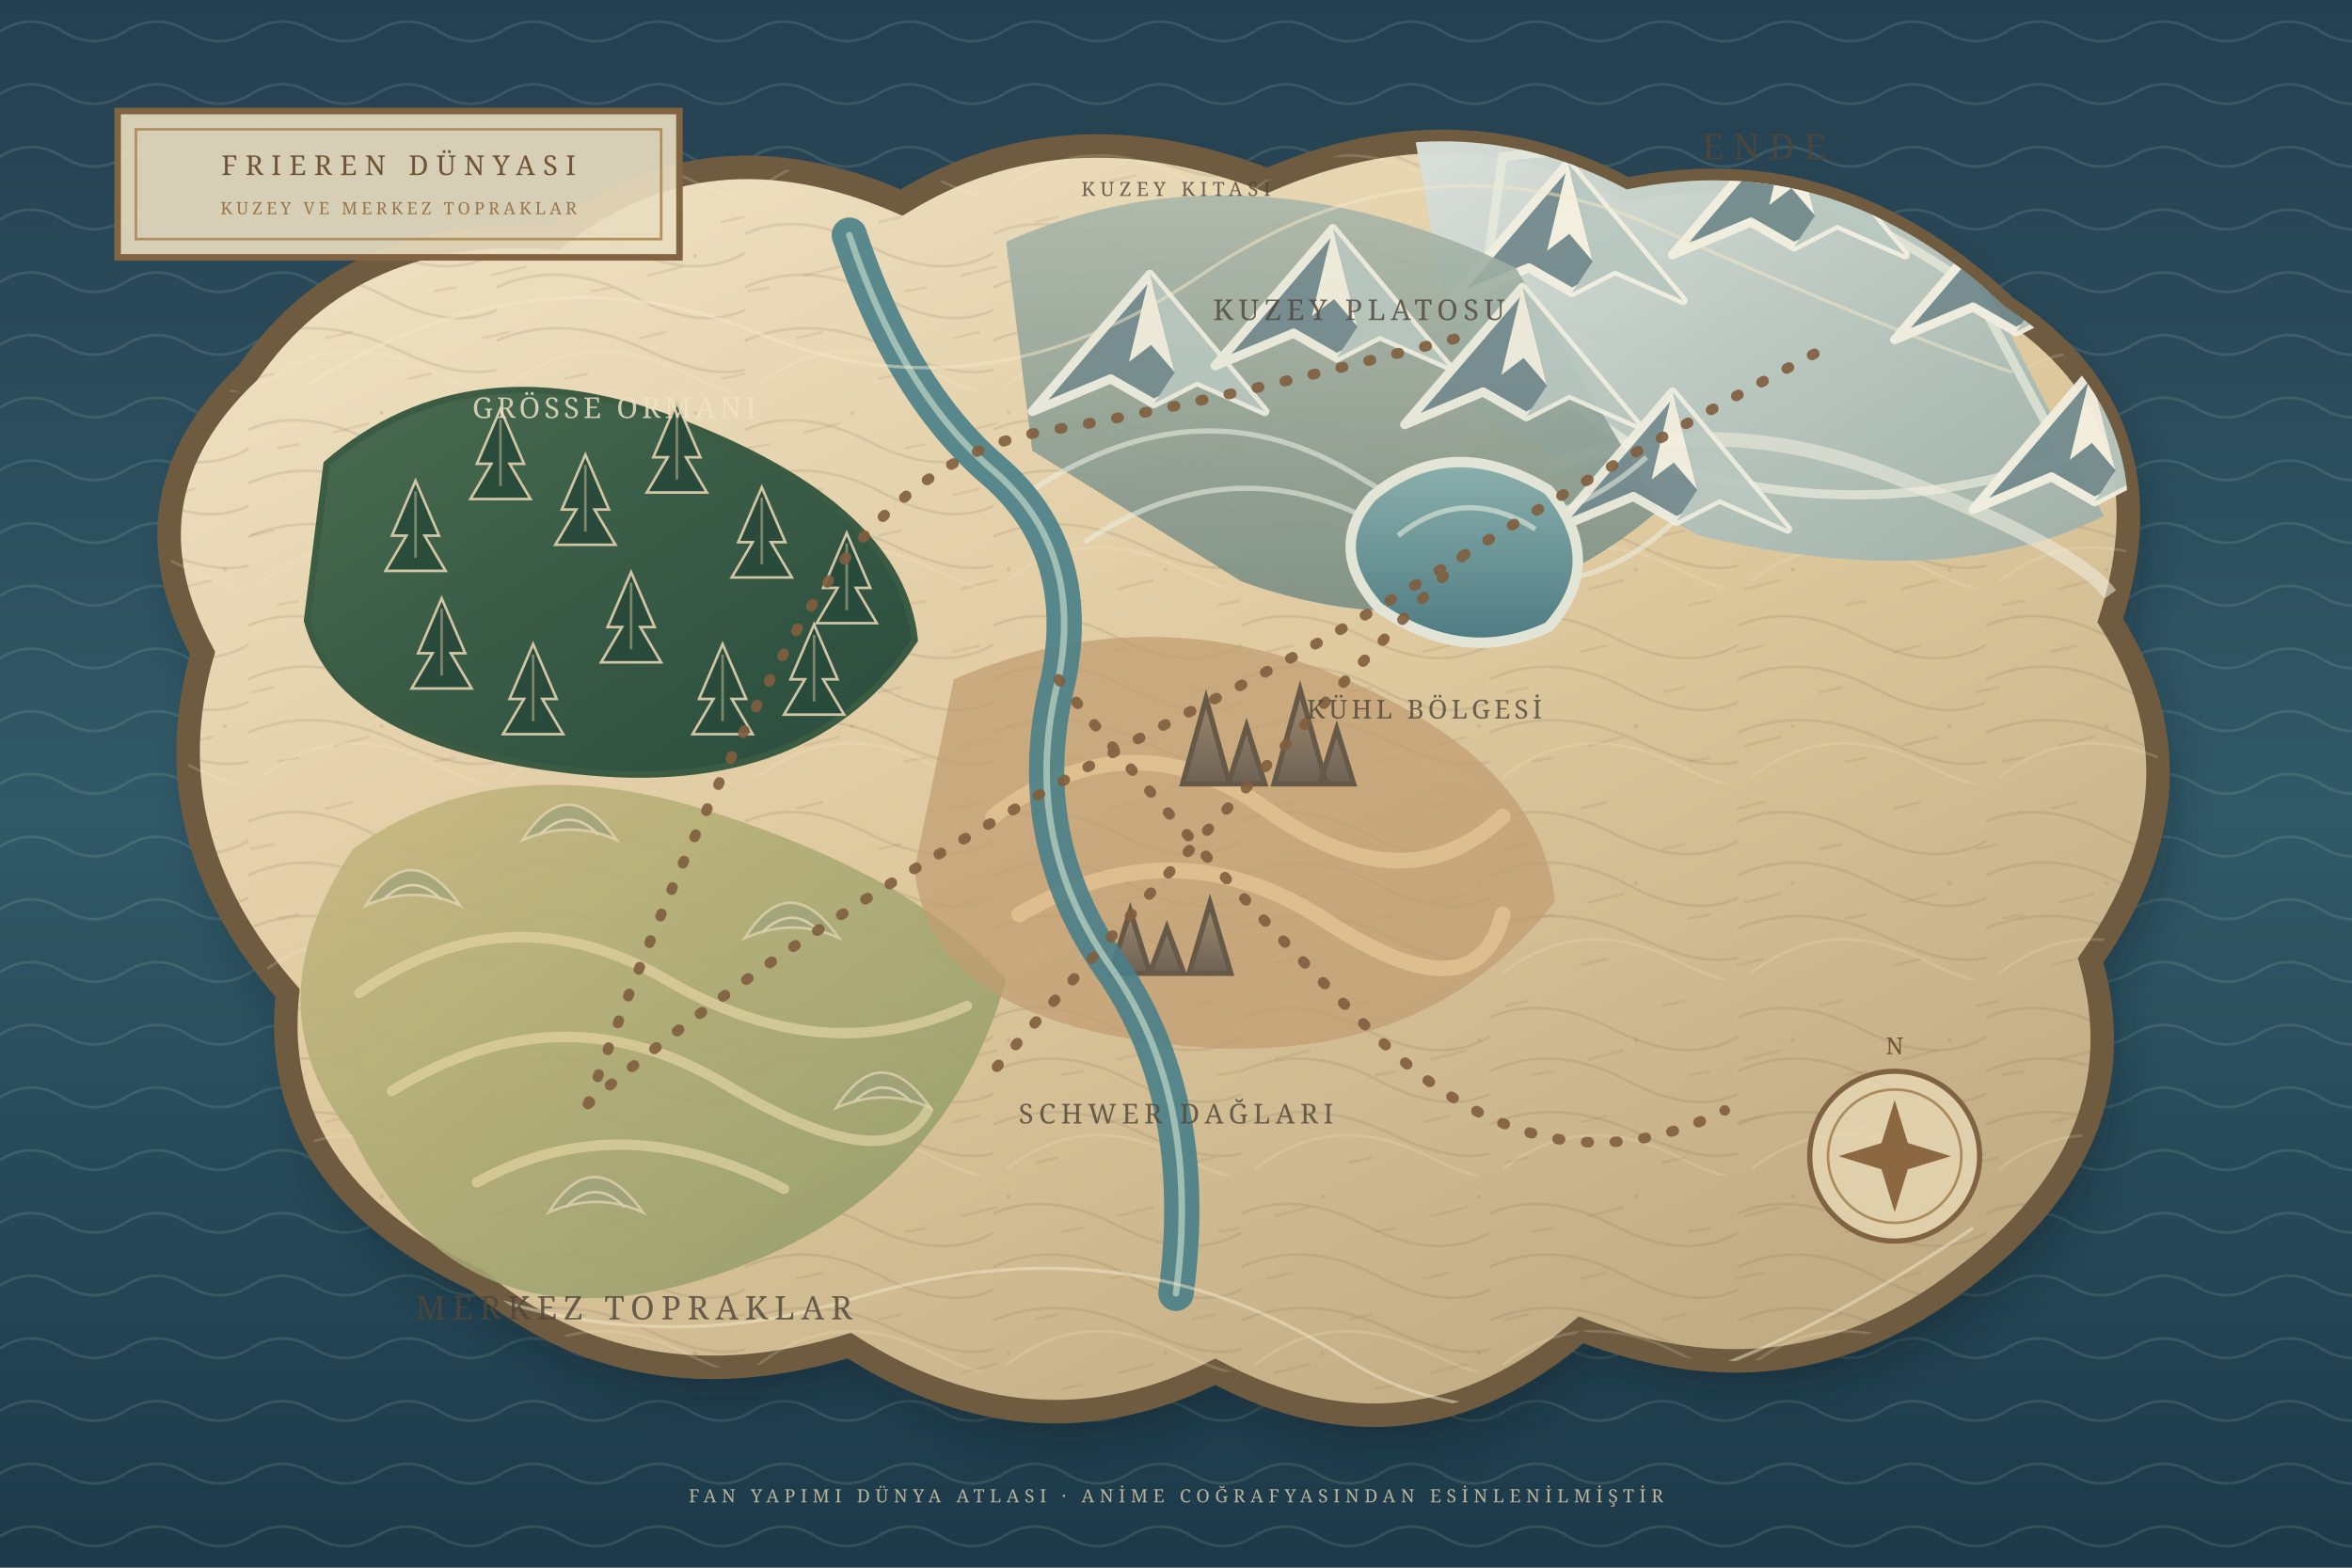
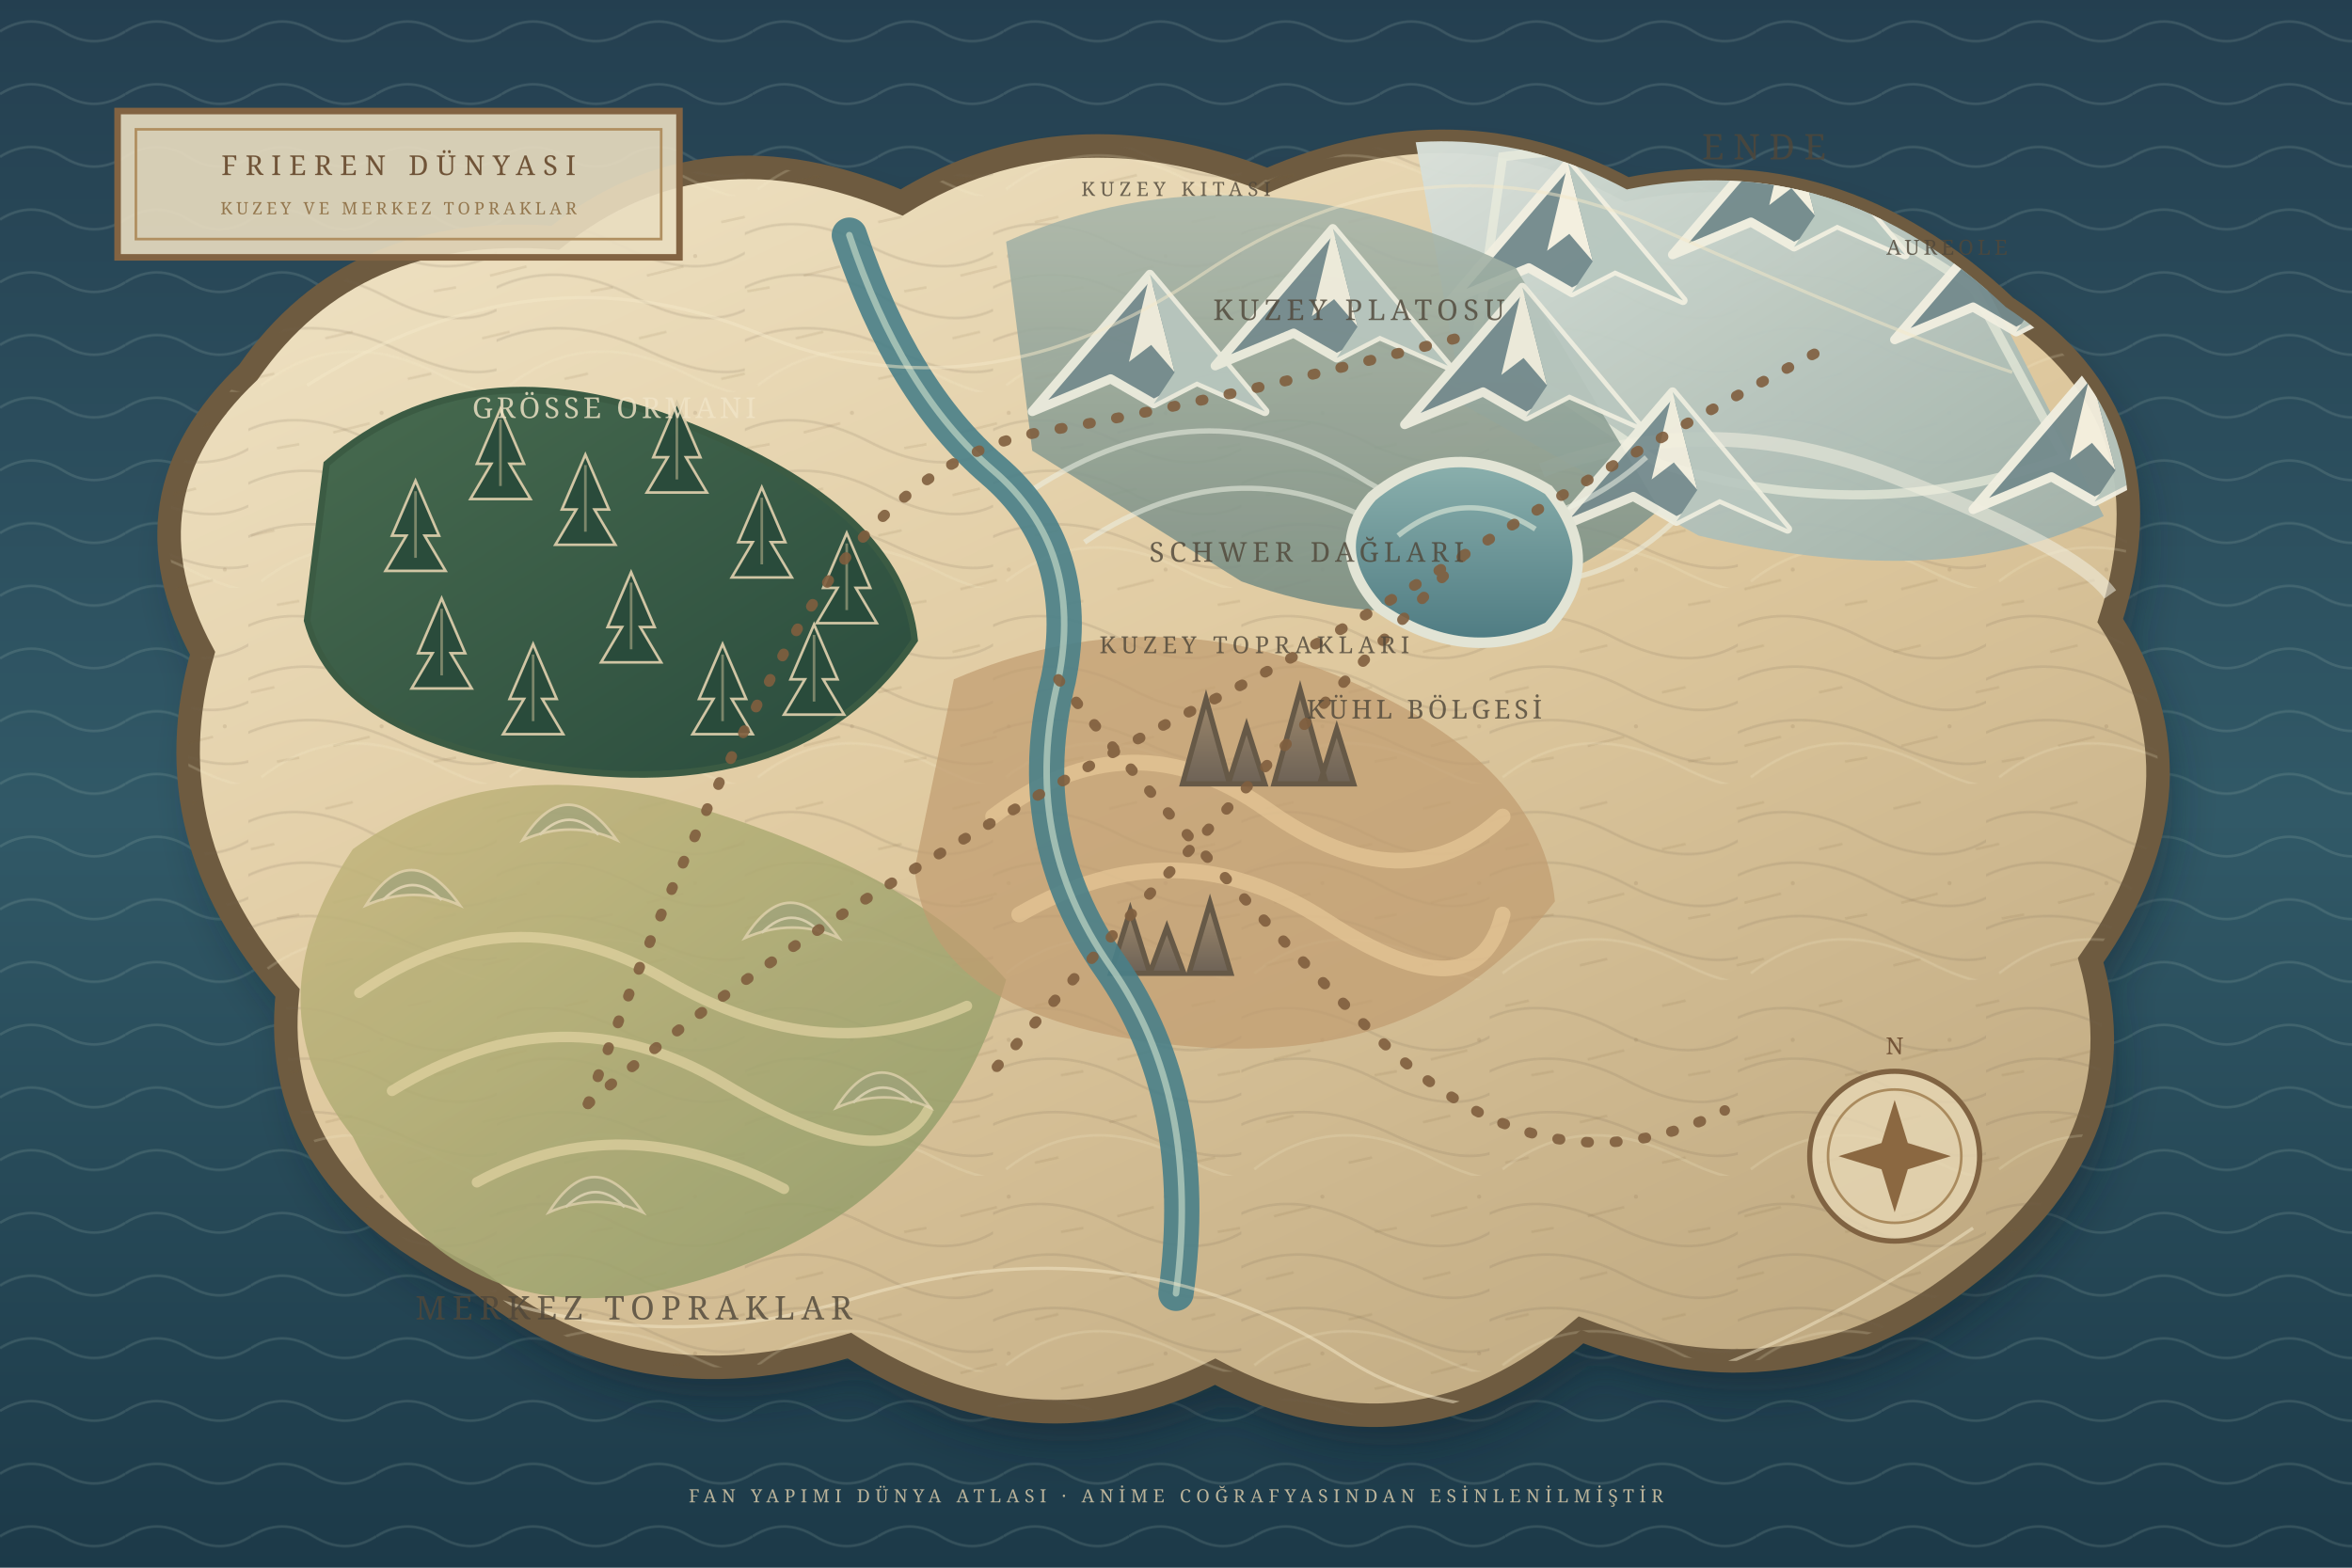
<svg xmlns="http://www.w3.org/2000/svg" viewBox="0 0 1800 1200" role="img" aria-labelledby="map-title map-desc">
  <defs>
    <linearGradient id="sea" x2="0" y2="1">
      <stop stop-color="#243f50" />
      <stop offset=".52" stop-color="#315967" />
      <stop offset="1" stop-color="#1c3948" />
    </linearGradient>
    <linearGradient id="land" x1=".15" y1="0" x2=".86" y2="1">
      <stop stop-color="#eee1c2" />
      <stop offset=".48" stop-color="#dfc99f" />
      <stop offset="1" stop-color="#bda77f" />
    </linearGradient>
    <linearGradient id="northland" x1="0" y1="0" x2="1" y2="1">
      <stop stop-color="#dbe3dc" />
      <stop offset=".55" stop-color="#b7c6bf" />
      <stop offset="1" stop-color="#9eafa8" />
    </linearGradient>
    <linearGradient id="highland" x1="0" y1="0" x2="0" y2="1">
      <stop stop-color="#a8b6aa" />
      <stop offset="1" stop-color="#778d83" />
    </linearGradient>
    <linearGradient id="forest" x1="0" y1="0" x2="1" y2="1">
      <stop stop-color="#486b4f" />
      <stop offset="1" stop-color="#294b3d" />
    </linearGradient>
    <linearGradient id="water" x2="0" y2="1">
      <stop stop-color="#8bb0ad" />
      <stop offset="1" stop-color="#4e7b82" />
    </linearGradient>
    <linearGradient id="golden" x1="0" y1="0" x2="1" y2="1">
      <stop stop-color="#c6b77d" />
      <stop offset="1" stop-color="#8c9a68" />
    </linearGradient>
    <linearGradient id="stone" x2="0" y2="1">
      <stop stop-color="#a18b6d" />
      <stop offset="1" stop-color="#6d6256" />
    </linearGradient>
    <pattern id="paper-grain" width="120" height="120" patternUnits="userSpaceOnUse">
      <path d="M9 19l21-5m42 36 18-4M15 91l28-7m49 19 17-3" stroke="#765d3d" stroke-opacity=".13" stroke-width="2" />
      <circle cx="52" cy="76" r="1.6" fill="#745a3b" opacity=".16" />
    </pattern>
    <pattern id="sea-lines" width="96" height="48" patternUnits="userSpaceOnUse">
      <path d="M0 24q24-15 48 0t48 0" fill="none" stroke="#b4c9bd" stroke-opacity=".16" stroke-width="2" />
    </pattern>
    <pattern id="fine-contours" width="190" height="150" patternUnits="userSpaceOnUse">
      <path d="M-25 45Q25 2 95 38T210 28M-25 85Q35 40 105 77T215 68M-30 128Q35 80 115 118T220 108" fill="none" stroke="#74674f" stroke-opacity=".19" stroke-width="2" />
      <path d="M10 145Q70 98 145 136T230 126" fill="none" stroke="#f8edcf" stroke-opacity=".24" stroke-width="2" />
    </pattern>
    <filter id="land-shadow" x="-15%" y="-15%" width="130%" height="135%">
      <feGaussianBlur stdDeviation="17" />
    </filter>
    <filter id="soft-shadow" x="-30%" y="-30%" width="160%" height="160%">
      <feGaussianBlur stdDeviation="5" />
    </filter>
    <clipPath id="continent">
      <path d="M190 285Q270 170 425 182Q540 90 690 155Q815 78 970 138Q1115 75 1245 145Q1405 112 1535 235Q1665 320 1615 475Q1695 600 1600 735Q1640 875 1500 980Q1370 1080 1210 1018Q1080 1130 930 1050Q790 1120 650 1030Q485 1080 365 980Q205 905 220 760Q115 640 155 500Q90 380 190 285Z" />
    </clipPath>
    <g id="atlas-pine">
      <path d="M0 0l18-42 18 42h-11l16 27H-5L11 0z" fill="#294b3b" stroke="#d8cba9" stroke-width="2" />
      <path d="M18-34v51" stroke="#d7c69e" stroke-opacity=".5" stroke-width="2" />
    </g>
    <g id="atlas-hill">
      <path d="M0 28Q34-26 72 28Q37 12 0 28Z" fill="#9da17b" stroke="#e5d6b5" stroke-width="2" />
      <path d="M13 24Q36 1 58 24" fill="none" stroke="#e8dcc2" stroke-width="2" />
    </g>
    <g id="peak">
      <path d="M0 105L90 0 178 105 126 82 93 99 60 80Z" fill="#738a8d" stroke="#f0eee0" stroke-width="7" stroke-linejoin="round" />
      <path d="M90 0L74 67 91 54 109 75Z" fill="#f4f0df" />
      <path d="M90 0L178 105 126 82 93 99 109 75Z" fill="#b8c7bf" />
    </g>
  </defs>
  <rect width="1800" height="1200" fill="url(#sea)" />
  <rect width="1800" height="1200" fill="url(#sea-lines)" />
  <path d="M190 285Q270 170 425 182Q540 90 690 155Q815 78 970 138Q1115 75 1245 145Q1405 112 1535 235Q1665 320 1615 475Q1695 600 1600 735Q1640 875 1500 980Q1370 1080 1210 1018Q1080 1130 930 1050Q790 1120 650 1030Q485 1080 365 980Q205 905 220 760Q115 640 155 500Q90 380 190 285Z" fill="#111e27" opacity=".42" filter="url(#land-shadow)" transform="translate(10 22)" />
  <path d="M190 285Q270 170 425 182Q540 90 690 155Q815 78 970 138Q1115 75 1245 145Q1405 112 1535 235Q1665 320 1615 475Q1695 600 1600 735Q1640 875 1500 980Q1370 1080 1210 1018Q1080 1130 930 1050Q790 1120 650 1030Q485 1080 365 980Q205 905 220 760Q115 640 155 500Q90 380 190 285Z" fill="url(#land)" stroke="#6e5b40" stroke-width="18" />
  <path d="M190 285Q270 170 425 182Q540 90 690 155Q815 78 970 138Q1115 75 1245 145Q1405 112 1535 235Q1665 320 1615 475Q1695 600 1600 735Q1640 875 1500 980Q1370 1080 1210 1018Q1080 1130 930 1050Q790 1120 650 1030Q485 1080 365 980Q205 905 220 760Q115 640 155 500Q90 380 190 285Z" fill="url(#paper-grain)" opacity=".86" />
  <g clip-path="url(#continent)">
    <rect x="120" y="70" width="1600" height="1050" fill="url(#fine-contours)" opacity=".8" />
    <path d="M1080 90Q1290 65 1515 210L1610 395Q1490 455 1300 410L1120 310Z" fill="url(#northland)" opacity=".96" />
    <path d="M1150 120Q1330 95 1510 220L1580 350Q1430 405 1270 355L1130 260Z" fill="none" stroke="#eef0df" stroke-opacity=".65" stroke-width="7" />
    <g opacity=".95">
      <use href="#peak" x="1110" y="125" />
      <use href="#peak" x="1280" y="90" />
      <use href="#peak" x="1450" y="155" />
      <use href="#peak" x="1510" y="285" />
    </g>
    <path d="M1180 360Q1310 310 1450 365T1615 455" fill="none" stroke="#f0eee0" stroke-width="11" stroke-opacity=".55" />
    <path d="M770 185Q950 105 1160 205L1270 390Q1130 510 950 445L790 345Z" fill="url(#highland)" opacity=".88" />
    <g opacity=".9">
      <use href="#peak" x="790" y="210" />
      <use href="#peak" x="930" y="175" />
      <use href="#peak" x="1075" y="220" />
      <use href="#peak" x="1190" y="300" />
    </g>
    <g fill="none" stroke="#edf0e4" stroke-width="4" stroke-opacity=".55">
      <path d="M790 375Q920 290 1040 365T1260 350" />
      <path d="M830 415Q950 335 1070 410T1280 400" />
    </g>
    <path d="M250 355Q360 260 525 325T700 490Q620 610 440 590T235 475Z" fill="url(#forest)" stroke="#3b5b43" stroke-width="5" />
    <g opacity=".95">
      <use href="#atlas-pine" x="300" y="410" />
      <use href="#atlas-pine" x="365" y="355" />
      <use href="#atlas-pine" x="430" y="390" />
      <use href="#atlas-pine" x="500" y="350" />
      <use href="#atlas-pine" x="565" y="415" />
      <use href="#atlas-pine" x="630" y="450" />
      <use href="#atlas-pine" x="320" y="500" />
      <use href="#atlas-pine" x="390" y="535" />
      <use href="#atlas-pine" x="465" y="480" />
      <use href="#atlas-pine" x="535" y="535" />
      <use href="#atlas-pine" x="605" y="520" />
    </g>
    <path d="M270 650Q380 570 540 620T770 750Q720 925 535 980T270 870Q190 770 270 650Z" fill="url(#golden)" opacity=".88" />
    <g fill="none" stroke="#e8d8a8" stroke-width="8" stroke-linecap="round" opacity=".62">
      <path d="M275 760Q390 680 510 750T740 770" />
      <path d="M300 835Q430 755 555 830T710 850" />
      <path d="M365 905Q475 845 600 910" />
    </g>
    <g opacity=".7">
      <use href="#atlas-hill" x="280" y="665" />
      <use href="#atlas-hill" x="400" y="615" />
      <use href="#atlas-hill" x="570" y="690" />
      <use href="#atlas-hill" x="640" y="820" />
      <use href="#atlas-hill" x="420" y="900" />
    </g>
    <path d="M730 520Q880 455 1030 520T1190 690Q1090 820 900 800T700 665Z" fill="#c19c70" opacity=".72" />
    <g fill="none" stroke="#e8c998" stroke-width="12" stroke-linecap="round" opacity=".68">
      <path d="M760 625Q865 545 970 620T1150 625" />
      <path d="M780 700Q900 630 1015 705T1150 700" />
    </g>
    <g fill="url(#stone)" stroke="#665947" stroke-width="4">
      <path d="M905 600l18-65 18 65zM940 600l14-44 14 44zM975 600l20-72 20 72zM1010 600l13-42 13 42z" />
      <path d="M850 745l15-48 15 48zM880 745l13-35 13 35zM910 745l16-54 16 54z" />
    </g>
    <path d="M650 180Q690 300 760 360T810 520Q780 640 850 740T900 990" fill="none" stroke="#497f88" stroke-width="27" stroke-linecap="round" opacity=".9" />
    <path d="M650 180Q690 300 760 360T810 520Q780 640 850 740T900 990" fill="none" stroke="#b8d0c0" stroke-width="5" stroke-linecap="round" opacity=".75" />
    <path d="M1050 380Q1110 330 1185 375Q1230 430 1185 480Q1120 510 1055 465Q1015 420 1050 380Z" fill="url(#water)" stroke="#e2e4d5" stroke-width="8" />
    <path d="M1070 410Q1120 370 1175 405" fill="none" stroke="#d8e5d6" stroke-width="4" opacity=".65" />
    <g fill="none" stroke="#805e3e" stroke-width="8" stroke-linecap="round" stroke-dasharray="2 20" opacity=".9">
      <path d="M450 845Q560 750 700 665T920 540T1120 425T1390 270" />
      <path d="M450 845Q520 650 600 500T800 330T1130 255" />
      <path d="M810 520Q920 660 1050 790T1320 850" />
      <path d="M1120 425Q1020 530 920 640T760 820" />
    </g>
    <g fill="none" stroke="#f5e9c9" stroke-width="2.5" stroke-opacity=".5">
      <path d="M235 295Q410 185 580 255T920 210T1270 175T1540 285" />
      <path d="M220 920Q440 1060 650 995T1030 1040T1510 940" />
    </g>
  </g>
  <g font-family="Georgia,serif" fill="#4f4739" opacity=".82">
    <text x="1350" y="122" font-size="27" letter-spacing="7" text-anchor="middle">ENDE</text>
    <text x="900" y="150" font-size="15" letter-spacing="4" text-anchor="middle">KUZEY KITASI</text>
    <text x="1040" y="245" font-size="22" letter-spacing="4" text-anchor="middle">KUZEY PLATOSU</text>
    <text x="1090" y="550" font-size="20" letter-spacing="3" text-anchor="middle">KÜHL BÖLGESİ</text>
+     <text x="960" y="500" font-size="18" letter-spacing="4" text-anchor="middle">KUZEY TOPRAKLARI</text>
+     <text x="1490" y="195" font-size="16" letter-spacing="3" text-anchor="middle">AUREOLE</text>
    <text x="470" y="320" font-size="22" letter-spacing="3" text-anchor="middle" fill="#f0e4c7">GRÖSSE ORMANI</text>
    <text x="485" y="1010" font-size="25" letter-spacing="5" text-anchor="middle">MERKEZ TOPRAKLAR</text>
-     <text x="900" y="860" font-size="21" letter-spacing="4" text-anchor="middle">SCHWER DAĞLARI</text>
+     <text x="1000" y="430" font-size="21" letter-spacing="4" text-anchor="middle">SCHWER DAĞLARI</text>
  </g>
  <g transform="translate(1450 885)">
    <circle r="65" fill="#e8d8b6" fill-opacity=".78" stroke="#806342" stroke-width="4" />
    <circle r="51" fill="none" stroke="#aa8b5e" stroke-width="2" />
    <path d="M0-43L11-7 0 0-11-7zM43 0L7 11 0 0 7-11zM0 43L-11 7 0 0 11 7zM-43 0L-7-11 0 0-7 11z" fill="#8b6841" />
    <text y="-78" text-anchor="middle" fill="#745538" font-family="Georgia,serif" font-size="18">N</text>
  </g>
  <g transform="translate(90 85)">
    <path d="M0 0h430v112H0z" fill="#e9ddc0" fill-opacity=".9" stroke="#826342" stroke-width="5" />
    <path d="M14 14h402v84H14z" fill="none" stroke="#b08f60" stroke-width="2" />
    <text x="215" y="49" text-anchor="middle" font-family="Georgia,serif" font-size="21" letter-spacing="6" fill="#705438">FRIEREN DÜNYASI</text>
    <text x="215" y="79" text-anchor="middle" font-family="Georgia,serif" font-size="13" letter-spacing="3" fill="#94774e">KUZEY VE MERKEZ TOPRAKLAR</text>
  </g>
  <text x="900" y="1150" text-anchor="middle" font-family="Georgia,serif" font-size="14" letter-spacing="4" fill="#e1d1ae" opacity=".8">FAN YAPIMI DÜNYA ATLASI · ANİME COĞRAFYASINDAN ESİNLENİLMİŞTİR</text>
</svg>
